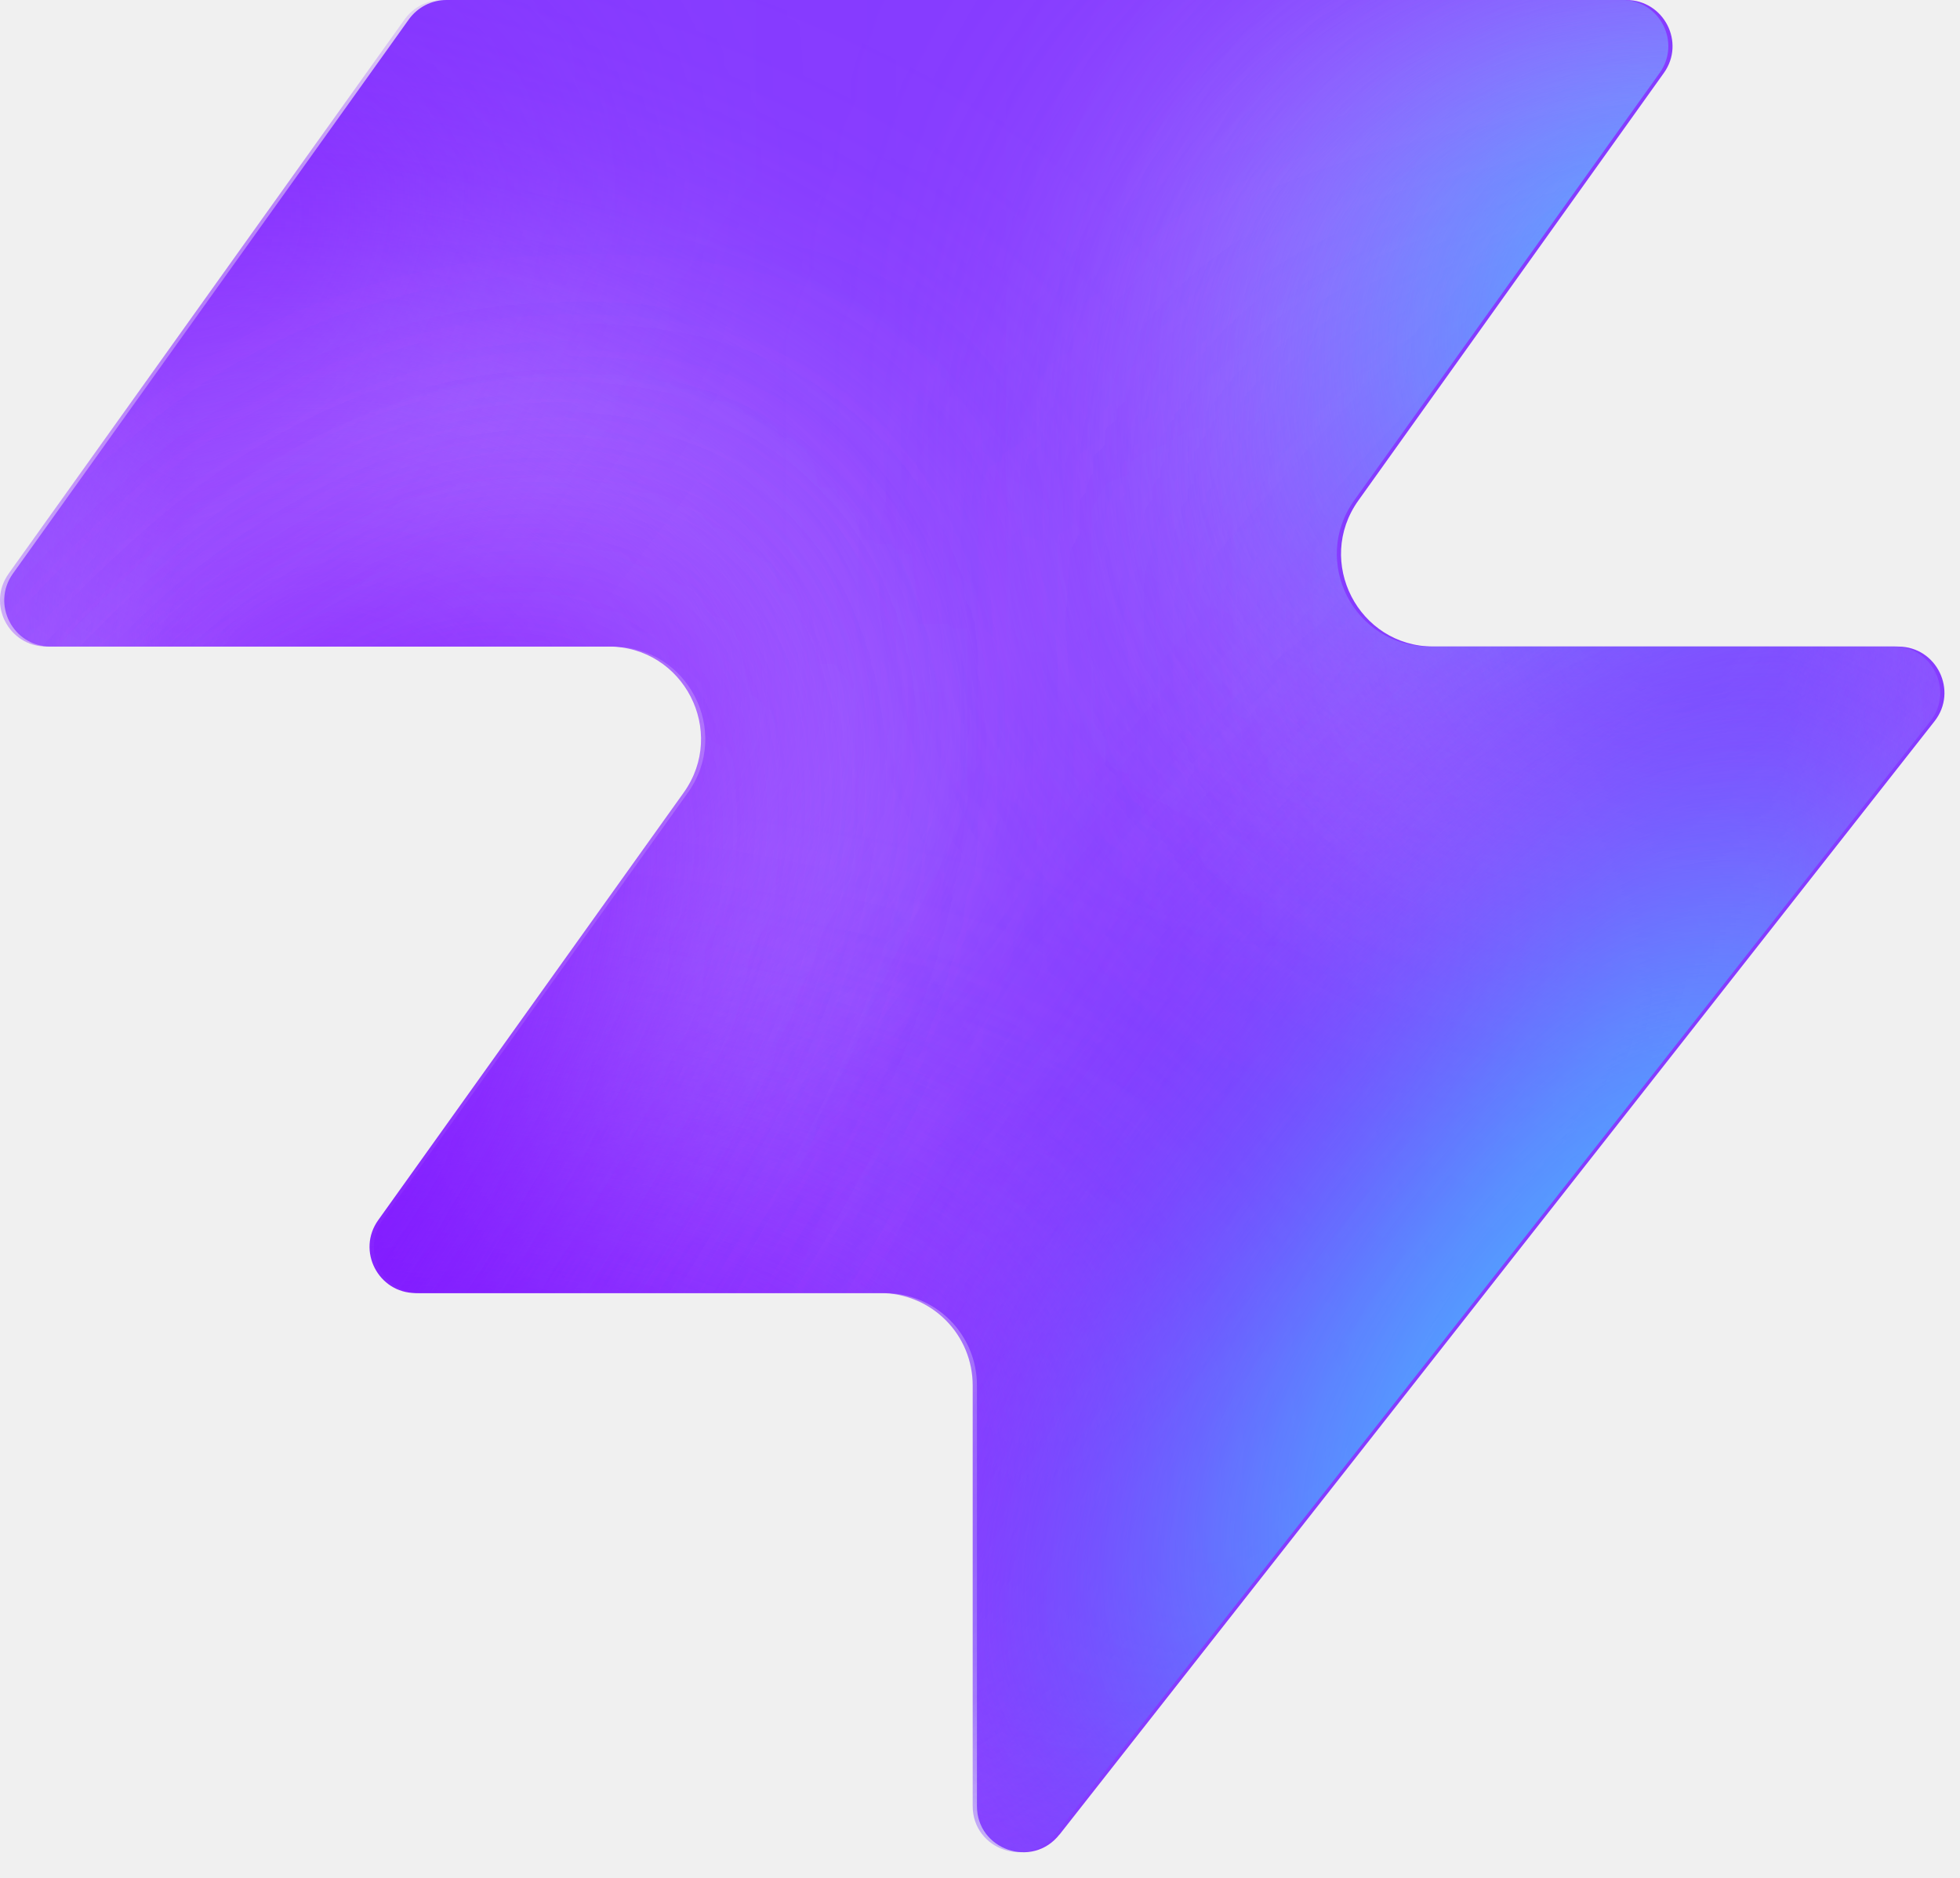
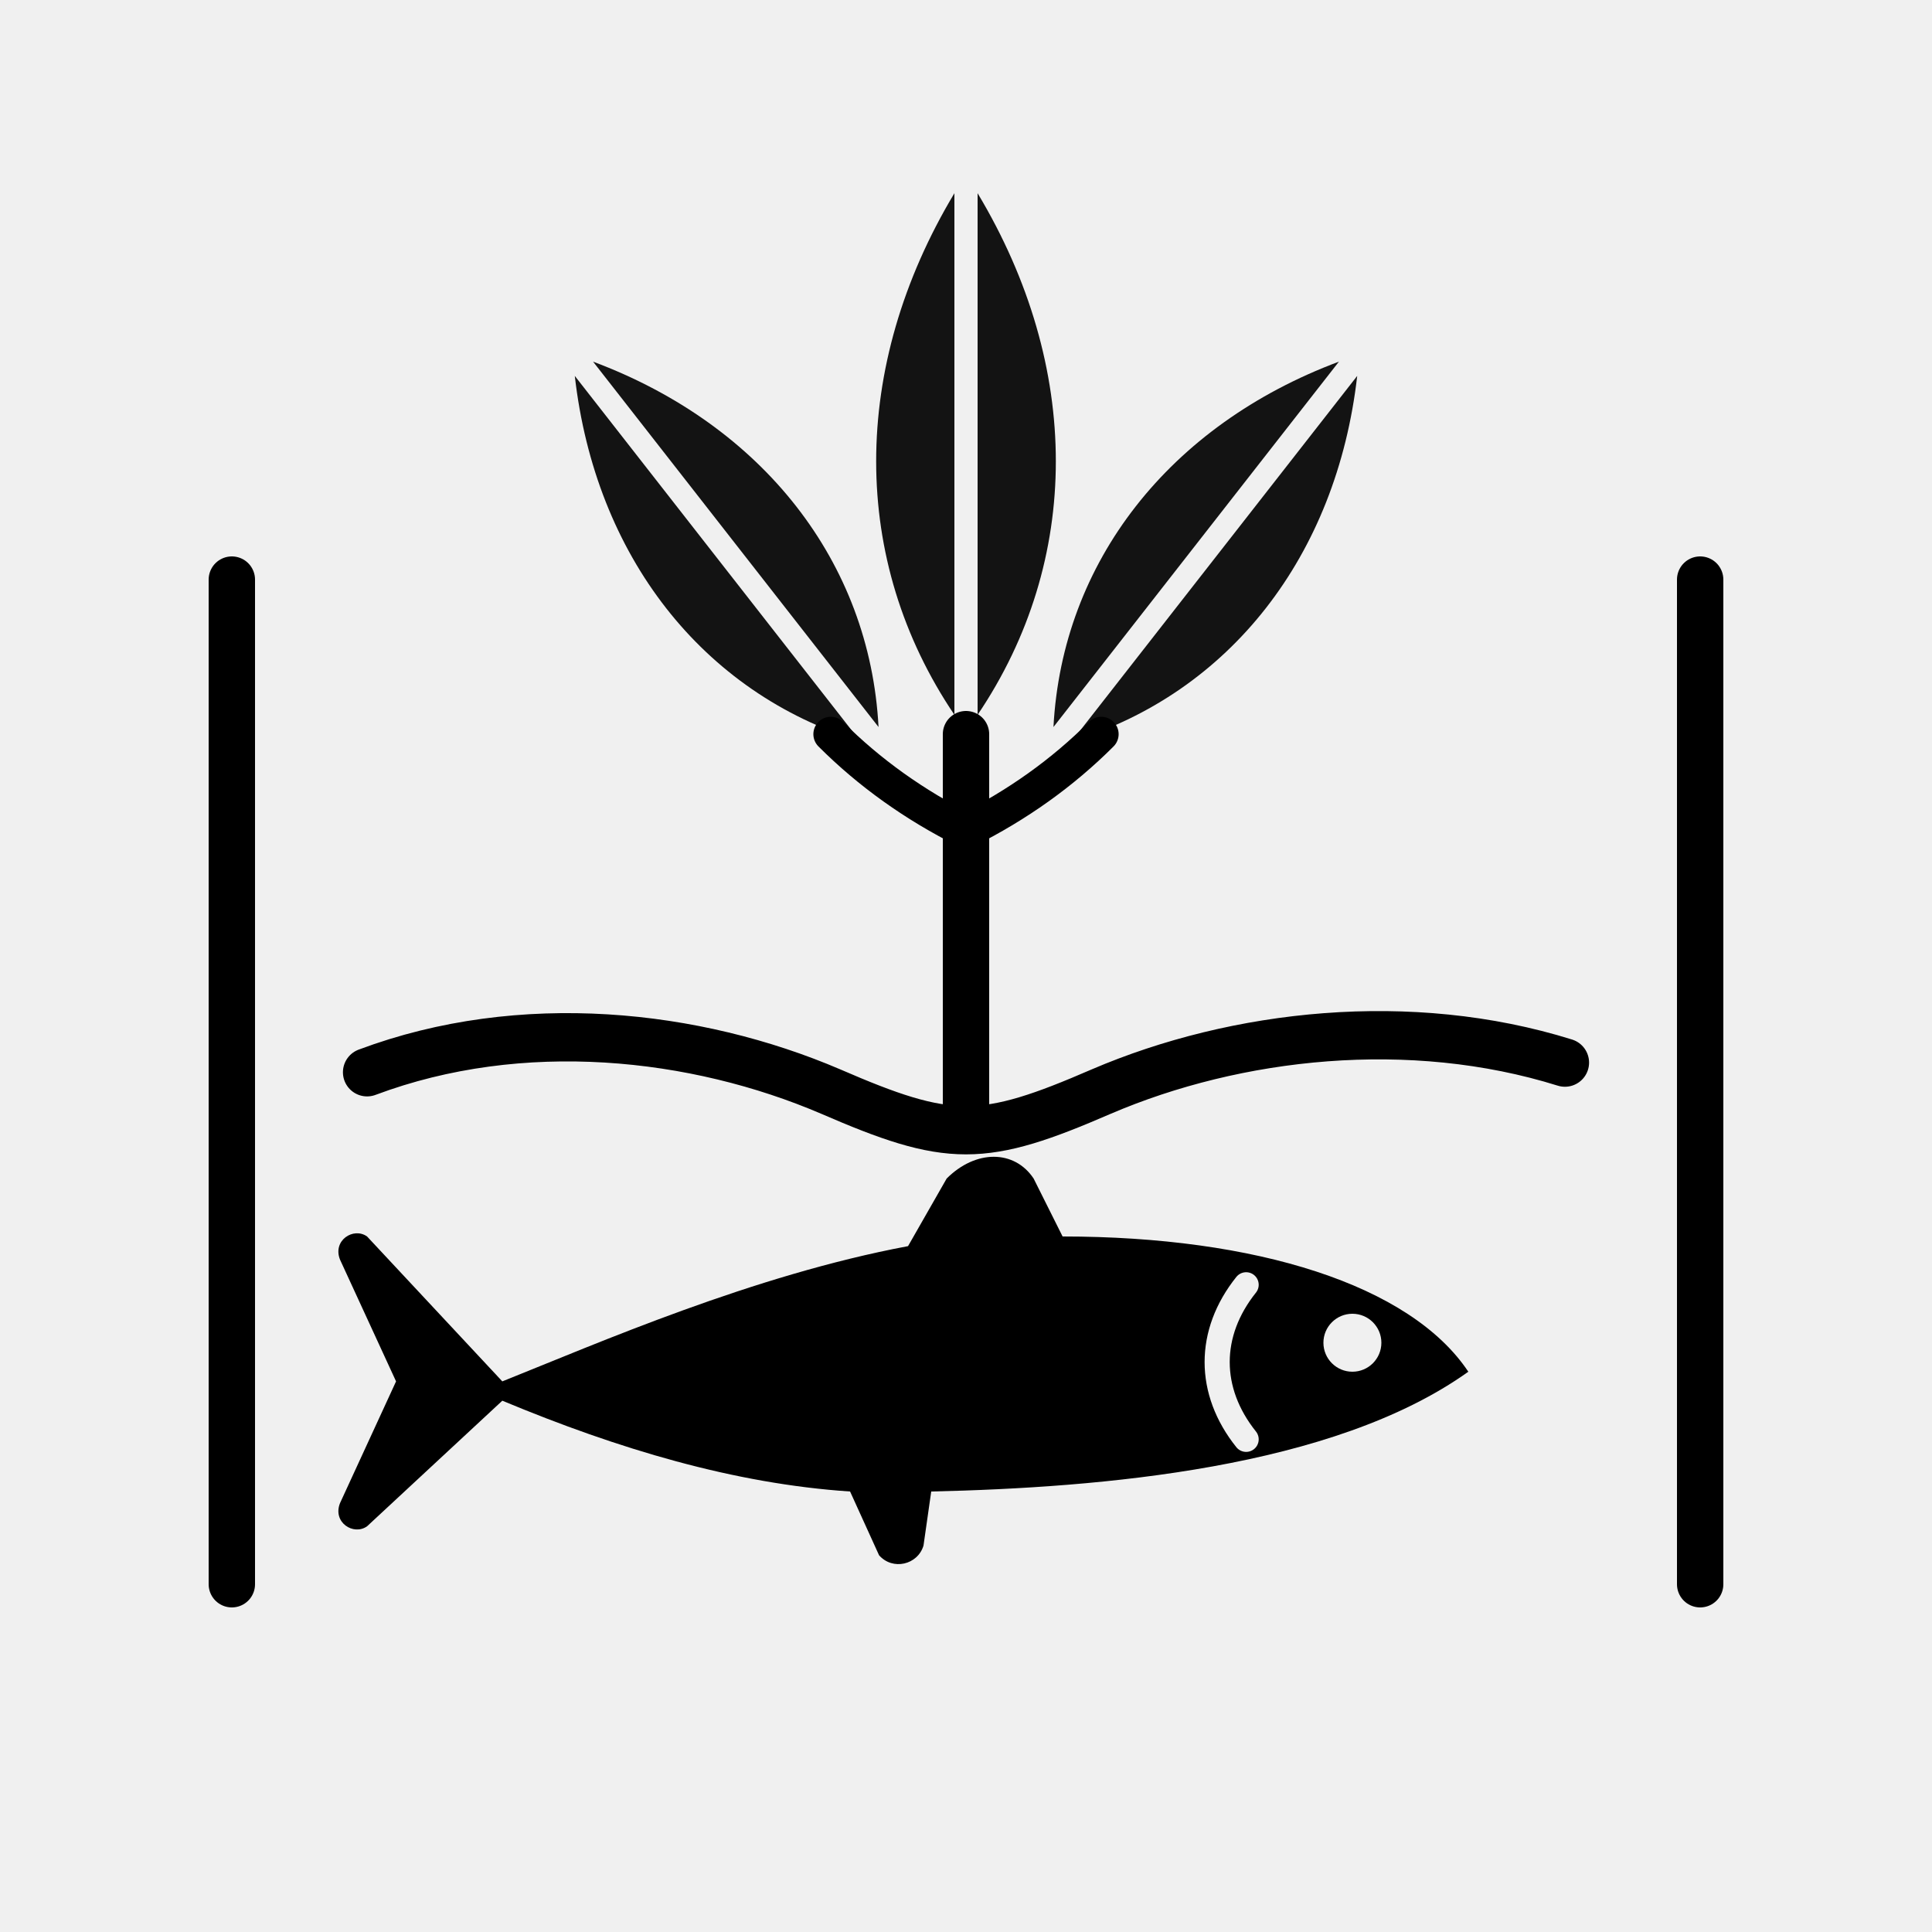
- <svg xmlns="http://www.w3.org/2000/svg" width="48" height="46" fill="none" viewBox="0 0 48 46">
-   <path fill="#863bff" d="M25.946 44.938c-.664.845-2.021.375-2.021-.698V33.937a2.26 2.26 0 0 0-2.262-2.262H10.287c-.92 0-1.456-1.04-.92-1.788l7.48-10.471c1.07-1.497 0-3.578-1.842-3.578H1.237c-.92 0-1.456-1.04-.92-1.788L10.013.474c.214-.297.556-.474.92-.474h28.894c.92 0 1.456 1.04.92 1.788l-7.48 10.471c-1.07 1.498 0 3.579 1.842 3.579h11.377c.943 0 1.473 1.088.89 1.83L25.947 44.94z" style="fill:#863bff;fill:color(display-p3 .525 .23 1);fill-opacity:1" />
-   <mask id="a" width="48" height="46" x="0" y="0" maskUnits="userSpaceOnUse" style="mask-type:alpha">
-     <path fill="#000" d="M25.842 44.938c-.664.844-2.021.375-2.021-.698V33.937a2.26 2.26 0 0 0-2.262-2.262H10.183c-.92 0-1.456-1.04-.92-1.788l7.48-10.471c1.07-1.498 0-3.579-1.842-3.579H1.133c-.92 0-1.456-1.04-.92-1.787L9.91.473c.214-.297.556-.474.92-.474h28.894c.92 0 1.456 1.04.92 1.788l-7.48 10.471c-1.07 1.498 0 3.578 1.842 3.578h11.377c.943 0 1.473 1.088.89 1.832L25.843 44.94z" style="fill:#000;fill-opacity:1" />
-   </mask>
-   <g mask="url(#a)">
-     <g filter="url(#b)">
-       <ellipse cx="5.508" cy="14.704" fill="#ede6ff" rx="5.508" ry="14.704" style="fill:#ede6ff;fill:color(display-p3 .927 .903 1);fill-opacity:1" transform="matrix(.00324 1 1 -.00324 -4.47 31.516)" />
+ <svg xmlns="http://www.w3.org/2000/svg" viewBox="0 0 100 100" fill="none" className="w-full h-full">
+   <line x1="12" y1="30" x2="12" y2="82" stroke="currentColor" stroke-width="2.4" stroke-linecap="round" />
+   <line x1="88" y1="30" x2="88" y2="82" stroke="currentColor" stroke-width="2.4" stroke-linecap="round" />
+   <path d="M19 55.5 C27 52.5 36 53.5 43 56.5 C46 57.8 48 58.5 50 58.5 C52 58.5 54 57.8 57 56.5 C64 53.5 73 52.5 81 55" stroke="currentColor" stroke-width="2.5" stroke-linecap="round" stroke-linejoin="round" />
+   <path d="M50 57.5 L50 38" stroke="currentColor" stroke-width="2.4" stroke-linecap="round" />
+   <path d="M50 43 Q46 41 43 38" stroke="currentColor" stroke-width="1.8" stroke-linecap="round" />
+   <path d="M50 43 Q54 41 57 38" stroke="currentColor" stroke-width="1.8" stroke-linecap="round" />
+   <g fill="currentColor" opacity="0.92">
+     <g transform="translate(50, 37)">
+       <path d="M-0.6 0 C-6 -8 -6 -18 -0.6 -27 L-0.6 0 Z" />
+       <path d="M0.6 0 C6 -8 6 -18 0.6 -27 L0.6 0 Z" />
    </g>
-     <g filter="url(#c)">
-       <ellipse cx="10.399" cy="29.851" fill="#ede6ff" rx="10.399" ry="29.851" style="fill:#ede6ff;fill:color(display-p3 .927 .903 1);fill-opacity:1" transform="matrix(.00324 1 1 -.00324 -39.328 7.883)" />
+     <g transform="translate(45, 38) rotate(-38)">
+       <path d="M-0.6 0 C-5.5 -7 -5.5 -16 -0.6 -24 L-0.6 0 Z" />
+       <path d="M0.6 0 C5.5 -7 5.5 -16 0.6 -24 L0.6 0 Z" />
    </g>
-     <g filter="url(#d)">
-       <ellipse cx="5.508" cy="30.487" fill="#7e14ff" rx="5.508" ry="30.487" style="fill:#7e14ff;fill:color(display-p3 .492 .077 1);fill-opacity:1" transform="rotate(89.814 -25.913 -14.639)scale(1 -1)" />
-     </g>
-     <g filter="url(#e)">
-       <ellipse cx="5.508" cy="30.599" fill="#7e14ff" rx="5.508" ry="30.599" style="fill:#7e14ff;fill:color(display-p3 .492 .077 1);fill-opacity:1" transform="rotate(89.814 -32.644 -3.334)scale(1 -1)" />
-     </g>
-     <g filter="url(#f)">
-       <ellipse cx="5.508" cy="30.599" fill="#7e14ff" rx="5.508" ry="30.599" style="fill:#7e14ff;fill:color(display-p3 .492 .077 1);fill-opacity:1" transform="matrix(.00324 1 1 -.00324 -34.34 30.47)" />
-     </g>
-     <g filter="url(#g)">
-       <ellipse cx="14.072" cy="22.078" fill="#ede6ff" rx="14.072" ry="22.078" style="fill:#ede6ff;fill:color(display-p3 .927 .903 1);fill-opacity:1" transform="rotate(93.35 24.506 48.493)scale(-1 1)" />
-     </g>
-     <g filter="url(#h)">
-       <ellipse cx="3.47" cy="21.501" fill="#7e14ff" rx="3.47" ry="21.501" style="fill:#7e14ff;fill:color(display-p3 .492 .077 1);fill-opacity:1" transform="rotate(89.009 28.708 47.59)scale(-1 1)" />
-     </g>
-     <g filter="url(#i)">
-       <ellipse cx="3.47" cy="21.501" fill="#7e14ff" rx="3.47" ry="21.501" style="fill:#7e14ff;fill:color(display-p3 .492 .077 1);fill-opacity:1" transform="rotate(89.009 28.708 47.59)scale(-1 1)" />
-     </g>
-     <g filter="url(#j)">
-       <ellipse cx=".387" cy="8.972" fill="#7e14ff" rx="4.407" ry="29.108" style="fill:#7e14ff;fill:color(display-p3 .492 .077 1);fill-opacity:1" transform="rotate(39.51 .387 8.972)" />
-     </g>
-     <g filter="url(#k)">
-       <ellipse cx="47.523" cy="-6.092" fill="#7e14ff" rx="4.407" ry="29.108" style="fill:#7e14ff;fill:color(display-p3 .492 .077 1);fill-opacity:1" transform="rotate(37.892 47.523 -6.092)" />
-     </g>
-     <g filter="url(#l)">
-       <ellipse cx="41.412" cy="6.333" fill="#47bfff" rx="5.971" ry="9.665" style="fill:#47bfff;fill:color(display-p3 .28 .748 1);fill-opacity:1" transform="rotate(37.892 41.412 6.333)" />
-     </g>
-     <g filter="url(#m)">
-       <ellipse cx="-1.879" cy="38.332" fill="#7e14ff" rx="4.407" ry="29.108" style="fill:#7e14ff;fill:color(display-p3 .492 .077 1);fill-opacity:1" transform="rotate(37.892 -1.88 38.332)" />
-     </g>
-     <g filter="url(#n)">
-       <ellipse cx="-1.879" cy="38.332" fill="#7e14ff" rx="4.407" ry="29.108" style="fill:#7e14ff;fill:color(display-p3 .492 .077 1);fill-opacity:1" transform="rotate(37.892 -1.88 38.332)" />
-     </g>
-     <g filter="url(#o)">
-       <ellipse cx="35.651" cy="29.907" fill="#7e14ff" rx="4.407" ry="29.108" style="fill:#7e14ff;fill:color(display-p3 .492 .077 1);fill-opacity:1" transform="rotate(37.892 35.651 29.907)" />
-     </g>
-     <g filter="url(#p)">
-       <ellipse cx="38.418" cy="32.4" fill="#47bfff" rx="5.971" ry="15.297" style="fill:#47bfff;fill:color(display-p3 .28 .748 1);fill-opacity:1" transform="rotate(37.892 38.418 32.4)" />
+     <g transform="translate(55, 38) rotate(38)">
+       <path d="M-0.6 0 C-5.5 -7 -5.5 -16 -0.6 -24 L-0.6 0 Z" />
+       <path d="M0.6 0 C5.5 -7 5.5 -16 0.6 -24 L0.6 0 Z" />
    </g>
  </g>
-   <defs>
-     <filter id="b" width="60.045" height="41.654" x="-19.77" y="16.149" color-interpolation-filters="sRGB" filterUnits="userSpaceOnUse">
-       <feFlood flood-opacity="0" result="BackgroundImageFix" />
-       <feBlend in="SourceGraphic" in2="BackgroundImageFix" result="shape" />
-       <feGaussianBlur result="effect1_foregroundBlur_2002_17158" stdDeviation="7.659" />
-     </filter>
-     <filter id="c" width="90.34" height="51.437" x="-54.613" y="-7.533" color-interpolation-filters="sRGB" filterUnits="userSpaceOnUse">
-       <feFlood flood-opacity="0" result="BackgroundImageFix" />
-       <feBlend in="SourceGraphic" in2="BackgroundImageFix" result="shape" />
-       <feGaussianBlur result="effect1_foregroundBlur_2002_17158" stdDeviation="7.659" />
-     </filter>
-     <filter id="d" width="79.355" height="29.4" x="-49.64" y="2.03" color-interpolation-filters="sRGB" filterUnits="userSpaceOnUse">
-       <feFlood flood-opacity="0" result="BackgroundImageFix" />
-       <feBlend in="SourceGraphic" in2="BackgroundImageFix" result="shape" />
-       <feGaussianBlur result="effect1_foregroundBlur_2002_17158" stdDeviation="4.596" />
-     </filter>
-     <filter id="e" width="79.579" height="29.4" x="-45.045" y="20.029" color-interpolation-filters="sRGB" filterUnits="userSpaceOnUse">
-       <feFlood flood-opacity="0" result="BackgroundImageFix" />
-       <feBlend in="SourceGraphic" in2="BackgroundImageFix" result="shape" />
-       <feGaussianBlur result="effect1_foregroundBlur_2002_17158" stdDeviation="4.596" />
-     </filter>
-     <filter id="f" width="79.579" height="29.4" x="-43.513" y="21.178" color-interpolation-filters="sRGB" filterUnits="userSpaceOnUse">
-       <feFlood flood-opacity="0" result="BackgroundImageFix" />
-       <feBlend in="SourceGraphic" in2="BackgroundImageFix" result="shape" />
-       <feGaussianBlur result="effect1_foregroundBlur_2002_17158" stdDeviation="4.596" />
-     </filter>
-     <filter id="g" width="74.749" height="58.852" x="15.756" y="-17.901" color-interpolation-filters="sRGB" filterUnits="userSpaceOnUse">
-       <feFlood flood-opacity="0" result="BackgroundImageFix" />
-       <feBlend in="SourceGraphic" in2="BackgroundImageFix" result="shape" />
-       <feGaussianBlur result="effect1_foregroundBlur_2002_17158" stdDeviation="7.659" />
-     </filter>
-     <filter id="h" width="61.377" height="25.362" x="23.548" y="2.284" color-interpolation-filters="sRGB" filterUnits="userSpaceOnUse">
-       <feFlood flood-opacity="0" result="BackgroundImageFix" />
-       <feBlend in="SourceGraphic" in2="BackgroundImageFix" result="shape" />
-       <feGaussianBlur result="effect1_foregroundBlur_2002_17158" stdDeviation="4.596" />
-     </filter>
-     <filter id="i" width="61.377" height="25.362" x="23.548" y="2.284" color-interpolation-filters="sRGB" filterUnits="userSpaceOnUse">
-       <feFlood flood-opacity="0" result="BackgroundImageFix" />
-       <feBlend in="SourceGraphic" in2="BackgroundImageFix" result="shape" />
-       <feGaussianBlur result="effect1_foregroundBlur_2002_17158" stdDeviation="4.596" />
-     </filter>
-     <filter id="j" width="56.045" height="63.649" x="-27.636" y="-22.853" color-interpolation-filters="sRGB" filterUnits="userSpaceOnUse">
-       <feFlood flood-opacity="0" result="BackgroundImageFix" />
-       <feBlend in="SourceGraphic" in2="BackgroundImageFix" result="shape" />
-       <feGaussianBlur result="effect1_foregroundBlur_2002_17158" stdDeviation="4.596" />
-     </filter>
-     <filter id="k" width="54.814" height="64.646" x="20.116" y="-38.415" color-interpolation-filters="sRGB" filterUnits="userSpaceOnUse">
-       <feFlood flood-opacity="0" result="BackgroundImageFix" />
-       <feBlend in="SourceGraphic" in2="BackgroundImageFix" result="shape" />
-       <feGaussianBlur result="effect1_foregroundBlur_2002_17158" stdDeviation="4.596" />
-     </filter>
-     <filter id="l" width="33.541" height="35.313" x="24.641" y="-11.323" color-interpolation-filters="sRGB" filterUnits="userSpaceOnUse">
-       <feFlood flood-opacity="0" result="BackgroundImageFix" />
-       <feBlend in="SourceGraphic" in2="BackgroundImageFix" result="shape" />
-       <feGaussianBlur result="effect1_foregroundBlur_2002_17158" stdDeviation="4.596" />
-     </filter>
-     <filter id="m" width="54.814" height="64.646" x="-29.286" y="6.009" color-interpolation-filters="sRGB" filterUnits="userSpaceOnUse">
-       <feFlood flood-opacity="0" result="BackgroundImageFix" />
-       <feBlend in="SourceGraphic" in2="BackgroundImageFix" result="shape" />
-       <feGaussianBlur result="effect1_foregroundBlur_2002_17158" stdDeviation="4.596" />
-     </filter>
-     <filter id="n" width="54.814" height="64.646" x="-29.286" y="6.009" color-interpolation-filters="sRGB" filterUnits="userSpaceOnUse">
-       <feFlood flood-opacity="0" result="BackgroundImageFix" />
-       <feBlend in="SourceGraphic" in2="BackgroundImageFix" result="shape" />
-       <feGaussianBlur result="effect1_foregroundBlur_2002_17158" stdDeviation="4.596" />
-     </filter>
-     <filter id="o" width="54.814" height="64.646" x="8.244" y="-2.416" color-interpolation-filters="sRGB" filterUnits="userSpaceOnUse">
-       <feFlood flood-opacity="0" result="BackgroundImageFix" />
-       <feBlend in="SourceGraphic" in2="BackgroundImageFix" result="shape" />
-       <feGaussianBlur result="effect1_foregroundBlur_2002_17158" stdDeviation="4.596" />
-     </filter>
-     <filter id="p" width="39.409" height="43.623" x="18.713" y="10.588" color-interpolation-filters="sRGB" filterUnits="userSpaceOnUse">
-       <feFlood flood-opacity="0" result="BackgroundImageFix" />
-       <feBlend in="SourceGraphic" in2="BackgroundImageFix" result="shape" />
-       <feGaussianBlur result="effect1_foregroundBlur_2002_17158" stdDeviation="4.596" />
-     </filter>
-   </defs>
+   <mask id="jagofarm-fish-mask">
+     <rect width="100" height="100" fill="white" />
+     <circle cx="70" cy="69.5" r="1.5" fill="black" />
+     <path d="M64.5 66.5 C62.5 69 62.5 72 64.5 74.5" stroke="black" stroke-width="1.3" stroke-linecap="round" fill="none" />
+   </mask>
+   <path mask="url(#jagofarm-fish-mask)" fill="currentColor" d="     M76 71     C73 66.5 65 64 55 64     L53.5 61 C52.5 59.5 50.5 59.5 49 61 L47 64.5     C39 66 31 69.5 26 71.5     L19 64 C18.3 63.5 17.2 64.2 17.6 65.2 L20.5 71.5 L17.6 77.8 C17.2 78.8 18.3 79.5 19 79 L26 72.5     C32 75 38 76.8 44 77.2     L45.5 80.5 C46.2 81.3 47.5 81 47.8 80 L48.2 77.2     C57 77 69 76 76 71 Z" />
</svg>
